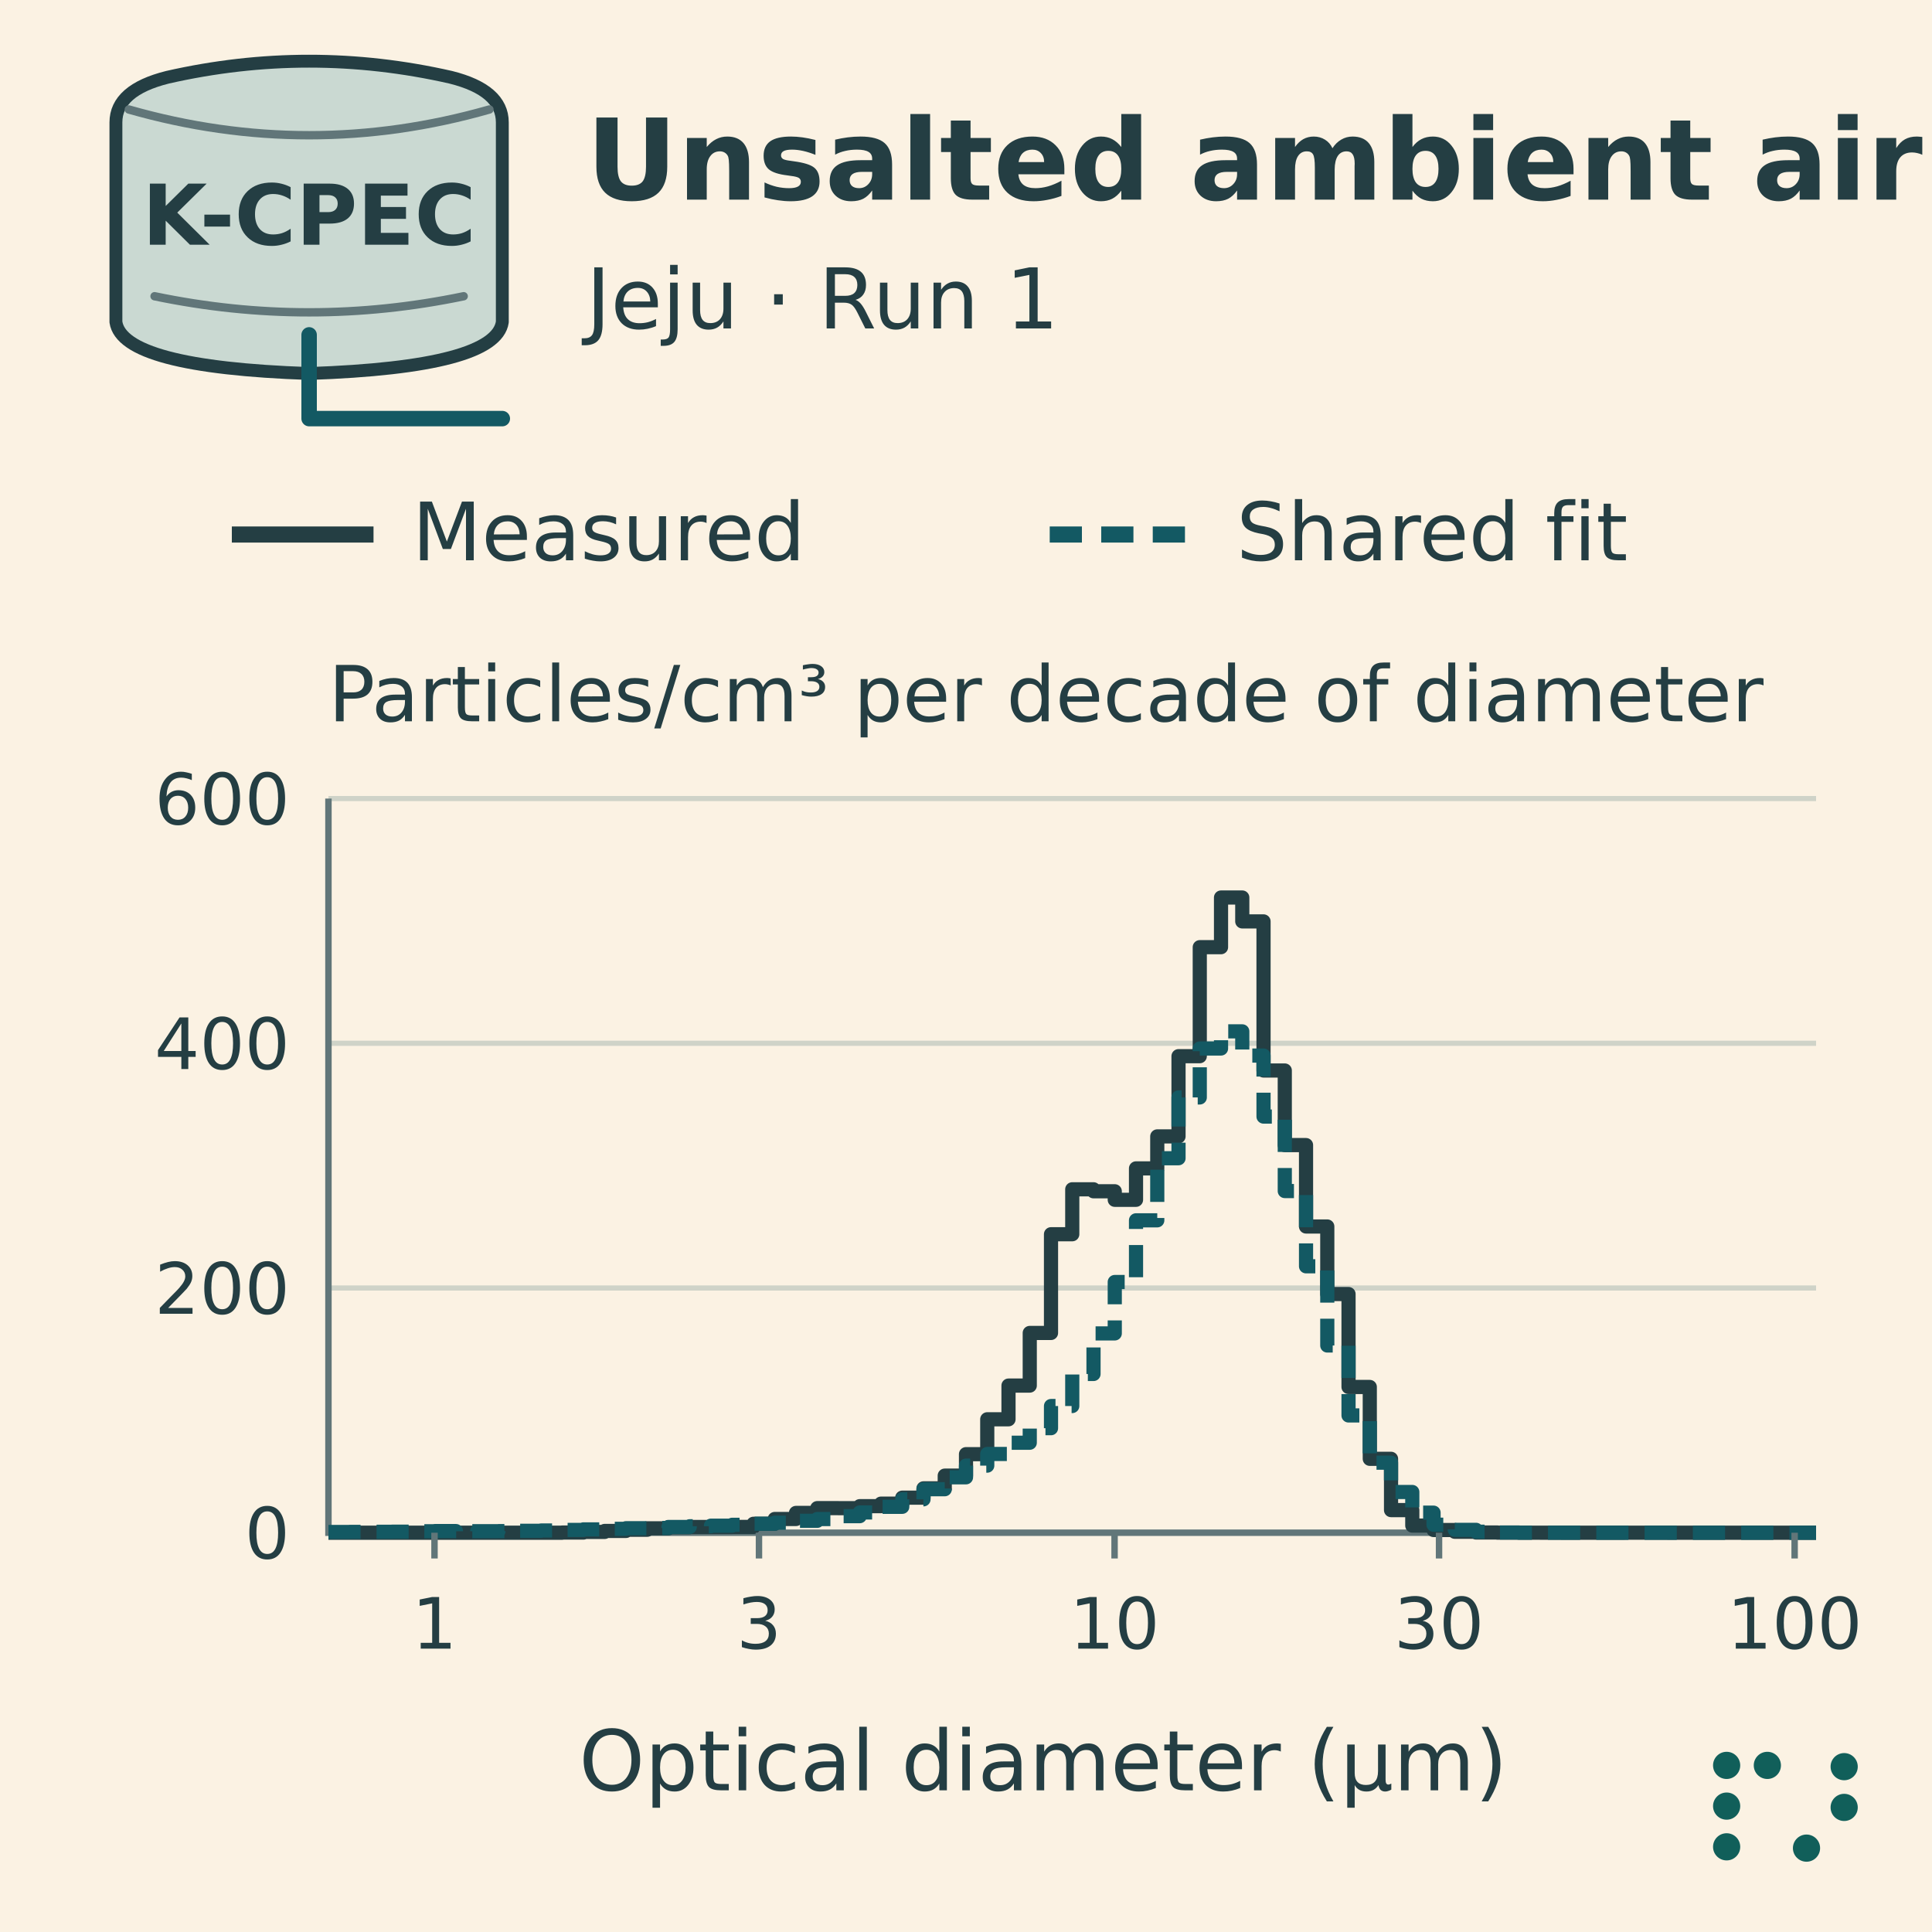
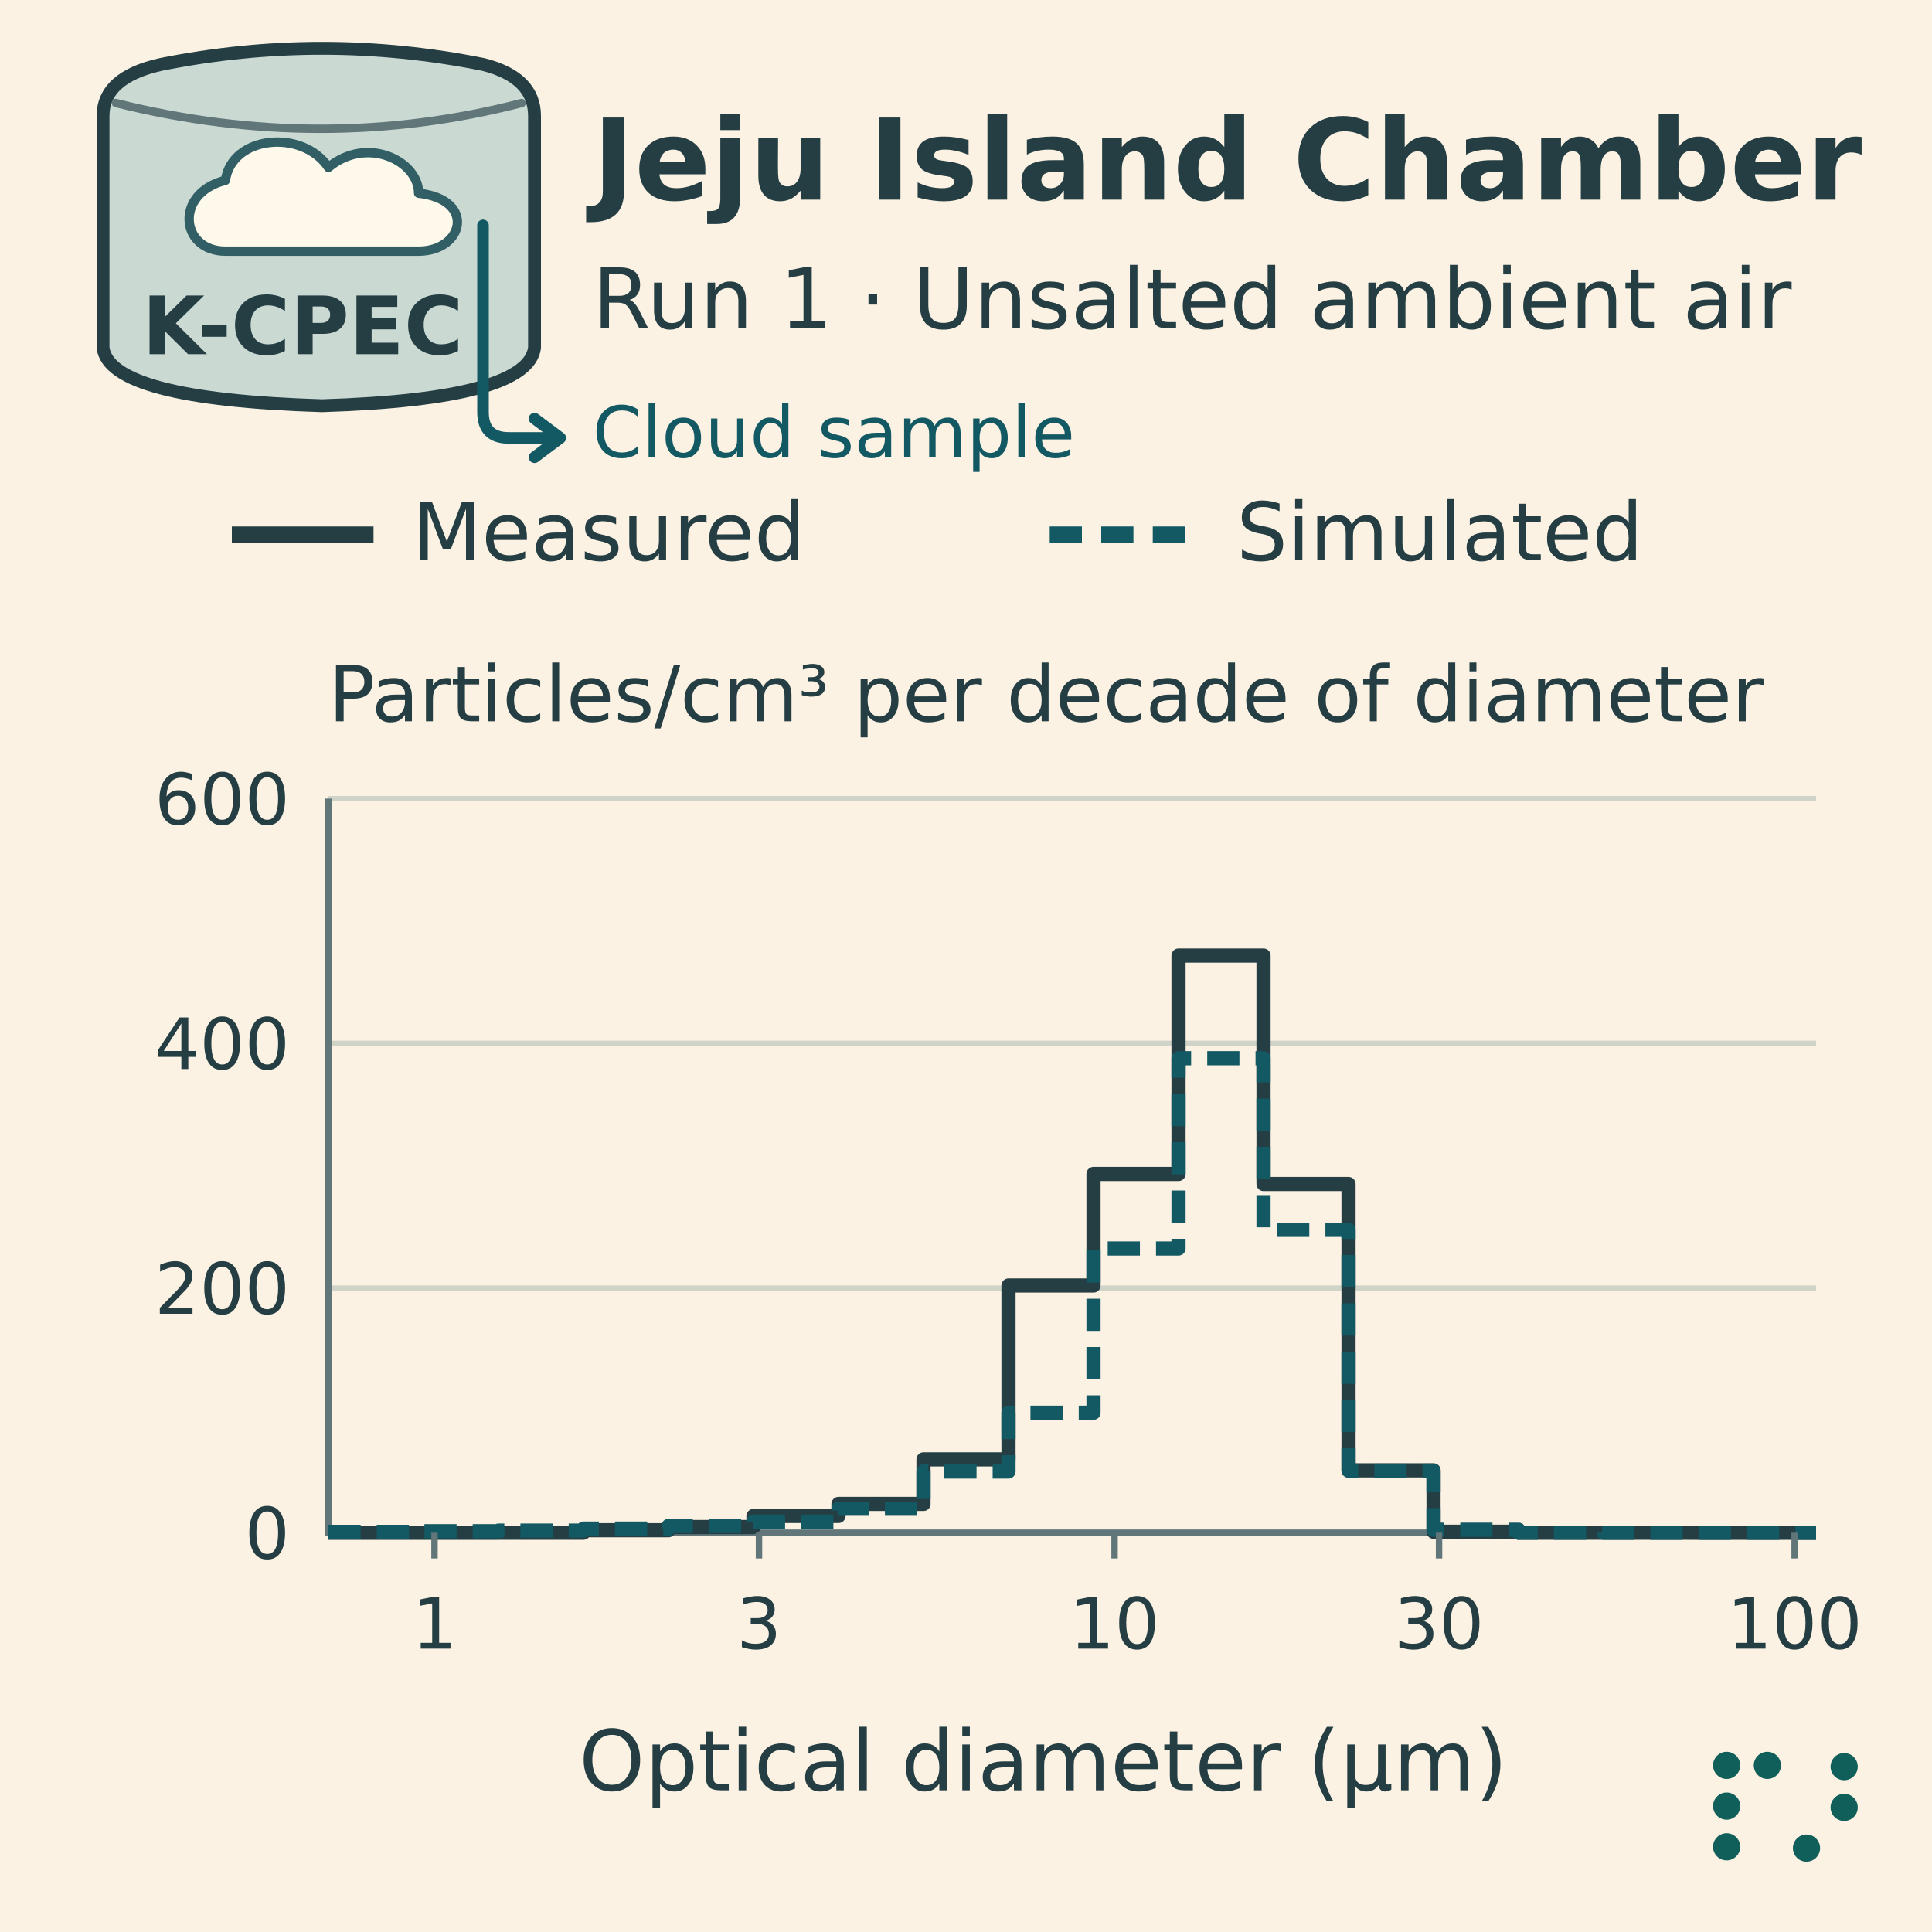
<svg xmlns="http://www.w3.org/2000/svg" width="3in" height="3in" viewBox="0 0 300 300" role="img" aria-labelledby="title desc">
  <rect width="300" height="300" fill="#FBF2E3" />
  <g stroke-linejoin="round" stroke-linecap="round">
-     <path d="M18 19 Q18 14 26 12 Q48 7 70 12 Q78 14 78 19 V50 Q77 57 48 58 Q19 57 18 50Z" fill="#CAD9D2" stroke="#243E43" stroke-width="2" />
-     <path d="M20 17 Q48 25 76 17 M24 46 Q48 51 72 46" fill="none" stroke="#617679" stroke-width="1.3" />
-     <path d="M48 52 V65 H78" fill="none" stroke="#135963" stroke-width="2.4" />
+     <path d="M16 18 Q16 12 25 10 Q50 5 75 10 Q83 12 83 18 V54 Q82 62 50 63 Q17 62 16 54Z" fill="#CAD9D2" stroke="#243E43" stroke-width="2" />
+     <path d="M18 16 Q50 24 81 16" fill="none" stroke="#617679" stroke-width="1.3" />
+     <path d="M35 39 C28 39 27 30 35 28 C36 21 47 20 51 26 C57 21 65 25 65 30 C74 31 72 39 65 39Z" fill="#FFF9EC" stroke="#315F65" stroke-width="1.45" />
+     <path d="M75 35V64Q75 68 79 68H87 M83 65L87 68L83 71" fill="none" stroke="#135963" stroke-width="1.8" />
  </g>
  <g font-family="DejaVu Sans, sans-serif" fill="#243E43">
-     <text x="48" y="38" text-anchor="middle" font-size="13" font-weight="bold">K-CPEC</text>
-     <text x="91" y="31" font-size="17.5" font-weight="bold">Unsalted ambient air</text>
-     <text x="91" y="51" font-size="13">Jeju · Run 1</text>
+     <text x="47" y="55" text-anchor="middle" font-size="12.5" font-weight="bold">K-CPEC</text>
+     <text x="92" y="31" font-size="17.5" font-weight="bold">Jeju Island Chamber</text>
+     <text x="92" y="51" font-size="13">Run 1 · Unsalted ambient air</text>
+     <text x="92" y="71" fill="#135963" font-size="11">Cloud sample</text>
    <g font-size="12.5">
      <path d="M36 83H58" stroke="#243E43" stroke-width="2.5" />
      <text x="64" y="87">Measured</text>
      <path d="M163 83H186" stroke="#135963" stroke-width="2.5" stroke-dasharray="5 3" />
-       <text x="192" y="87">Shared fit</text>
+       <text x="192" y="87">Simulated</text>
    </g>
    <text x="51" y="112" font-size="12">Particles/cm³ per decade of diameter</text>
    <g fill="none" stroke="#CFD3C8" stroke-width="0.8">
      <path d="M51 124H282 M51 162H282 M51 200H282" />
    </g>
    <path d="M51 124V238H282" fill="none" stroke="#617679" stroke-width="1" />
    <g id="spectra" fill="none" stroke-width="2.2" stroke-linejoin="round">
-       <path id="measured" stroke="#243E43" d="M51 238.000V238.000H54.300V238.000H57.600V238.000H60.900V238.000H64.200V238.000H67.500V238.000H70.800V238.000H74.100V238.000H77.400V238.000H80.700V238.000H84.000V238.000H87.300V237.973H90.600V237.874H93.900V237.723H97.200V237.537H100.500V237.314H103.800V237.145H107.100V237.106H110.400V237.104H113.700V237.103H117.000V236.612H120.300V235.867H123.600V234.926H126.900V234.183H130.200V234.190H133.500V233.878H136.800V233.484H140.100V232.557H143.400V231.110H146.700V229.136H150.000V225.802H153.300V220.386H156.600V215.152H159.900V206.980H163.200V191.652H166.500V184.673H169.800V184.979H173.100V186.304H176.400V181.427H179.700V176.460H183.000V164.003H186.300V147.078H189.600V139.366H192.900V143.075H196.200V166.226H199.500V177.808H202.800V190.449H206.100V200.939H209.400V215.368H212.700V226.523H216.000V234.488H219.300V236.889H222.600V237.577H225.900V237.851H229.200V237.964H232.500V237.987H235.800V237.997H239.100V238.000H242.400V238.000H245.700V238.000H249.000V238.000H252.300V237.998H255.600V237.999H258.900V238.000H262.200V238.000H265.500V238.000H268.800V238.000H272.100V238.000H275.400V238.000H278.700V238.000H282.000" />
-       <path id="shared" stroke="#135963" stroke-dasharray="5 2.5" d="M51 237.882V237.882H54.300V237.870H57.600V237.853H60.900V237.838H64.200V237.772H67.500V237.744H70.800V237.768H74.100V237.761H77.400V237.752H80.700V237.701H84.000V237.656H87.300V237.568H90.600V237.481H93.900V237.393H97.200V237.301H100.500V237.263H103.800V237.105H107.100V236.994H110.400V236.905H113.700V236.770H117.000V236.605H120.300V236.449H123.600V236.151H126.900V235.873H130.200V235.429H133.500V234.853H136.800V233.976H140.100V232.814H143.400V231.245H146.700V229.395H150.000V227.581H153.300V225.773H156.600V224.026H159.900V221.767H163.200V218.327H166.500V213.350H169.800V207.052H173.100V199.069H176.400V189.491H179.700V179.849H183.000V170.410H186.300V162.809H189.600V160.150H192.900V163.909H196.200V173.380H199.500V184.945H202.800V196.630H206.100V208.927H209.400V219.791H212.700V227.127H216.000V231.674H219.300V234.885H222.600V236.758H225.900V237.552H229.200V237.844H232.500V237.961H235.800V237.993H239.100V237.999H242.400V238.000H245.700V238.000H249.000V238.000H252.300V238.000H255.600V238.000H258.900V238.000H262.200V238.000H265.500V238.000H268.800V238.000H272.100V238.000H275.400V238.000H278.700V238.000H282.000" />
+       <path id="measured" stroke="#243E43" d="M51 238.000V238.000H64.200V238.000H77.400V237.993H90.600V237.612H103.800V237.115H117.000V235.397H130.200V233.527H143.400V226.609H156.600V199.614H169.800V182.292H183.000V148.380H196.200V183.855H209.400V228.317H222.600V237.845H235.800V237.999H249.000V237.999H262.200V238.000H275.400V238.000H282.000" />
+       <path id="shared" stroke="#135963" stroke-dasharray="5 2.5" d="M51 237.861V237.861H64.200V237.761H77.400V237.669H90.600V237.359H103.800V236.944H117.000V236.269H130.200V234.268H143.400V228.498H156.600V219.367H169.800V193.865H183.000V164.320H196.200V190.971H209.400V228.369H222.600V237.529H235.800V237.998H249.000V238.000H262.200V238.000H275.400V238.000H282.000" />
    </g>
    <g font-size="11" text-anchor="end">
      <text x="45" y="128">600</text>
      <text x="45" y="166">400</text>
      <text x="45" y="204">200</text>
      <text x="45" y="242">0</text>
    </g>
    <g id="diameter-ticks" font-size="11" text-anchor="middle">
      <path d="M67.470 238v4" stroke="#617679" />
      <text x="67.470" y="256">1</text>
      <path d="M117.854 238v4" stroke="#617679" />
      <text x="117.854" y="256">3</text>
      <path d="M173.070 238v4" stroke="#617679" />
      <text x="173.070" y="256">10</text>
      <path d="M223.454 238v4" stroke="#617679" />
      <text x="223.454" y="256">30</text>
      <path d="M278.670 238v4" stroke="#617679" />
      <text x="278.670" y="256">100</text>
    </g>
    <text x="162" y="278" text-anchor="middle" font-size="13">Optical diameter (µm)</text>
  </g>
  <g transform="translate(266,272)">
    <svg width="22.5" height="17.1" aria-hidden="true" viewBox="0 0 48.93 37.11" fill="#115f5a">
      <circle cx="4.59" cy="4.59" r="4.59" />
      <circle cx="18.34" cy="4.59" r="4.59" />
      <circle cx="4.59" cy="18.34" r="4.59" />
      <circle cx="31.56" cy="32.53" r="4.59" />
      <circle cx="44.28" cy="18.78" r="4.59" />
      <circle cx="44.28" cy="5.02" r="4.59" />
      <circle cx="4.59" cy="32.09" r="4.59" />
    </svg>
  </g>
</svg>
